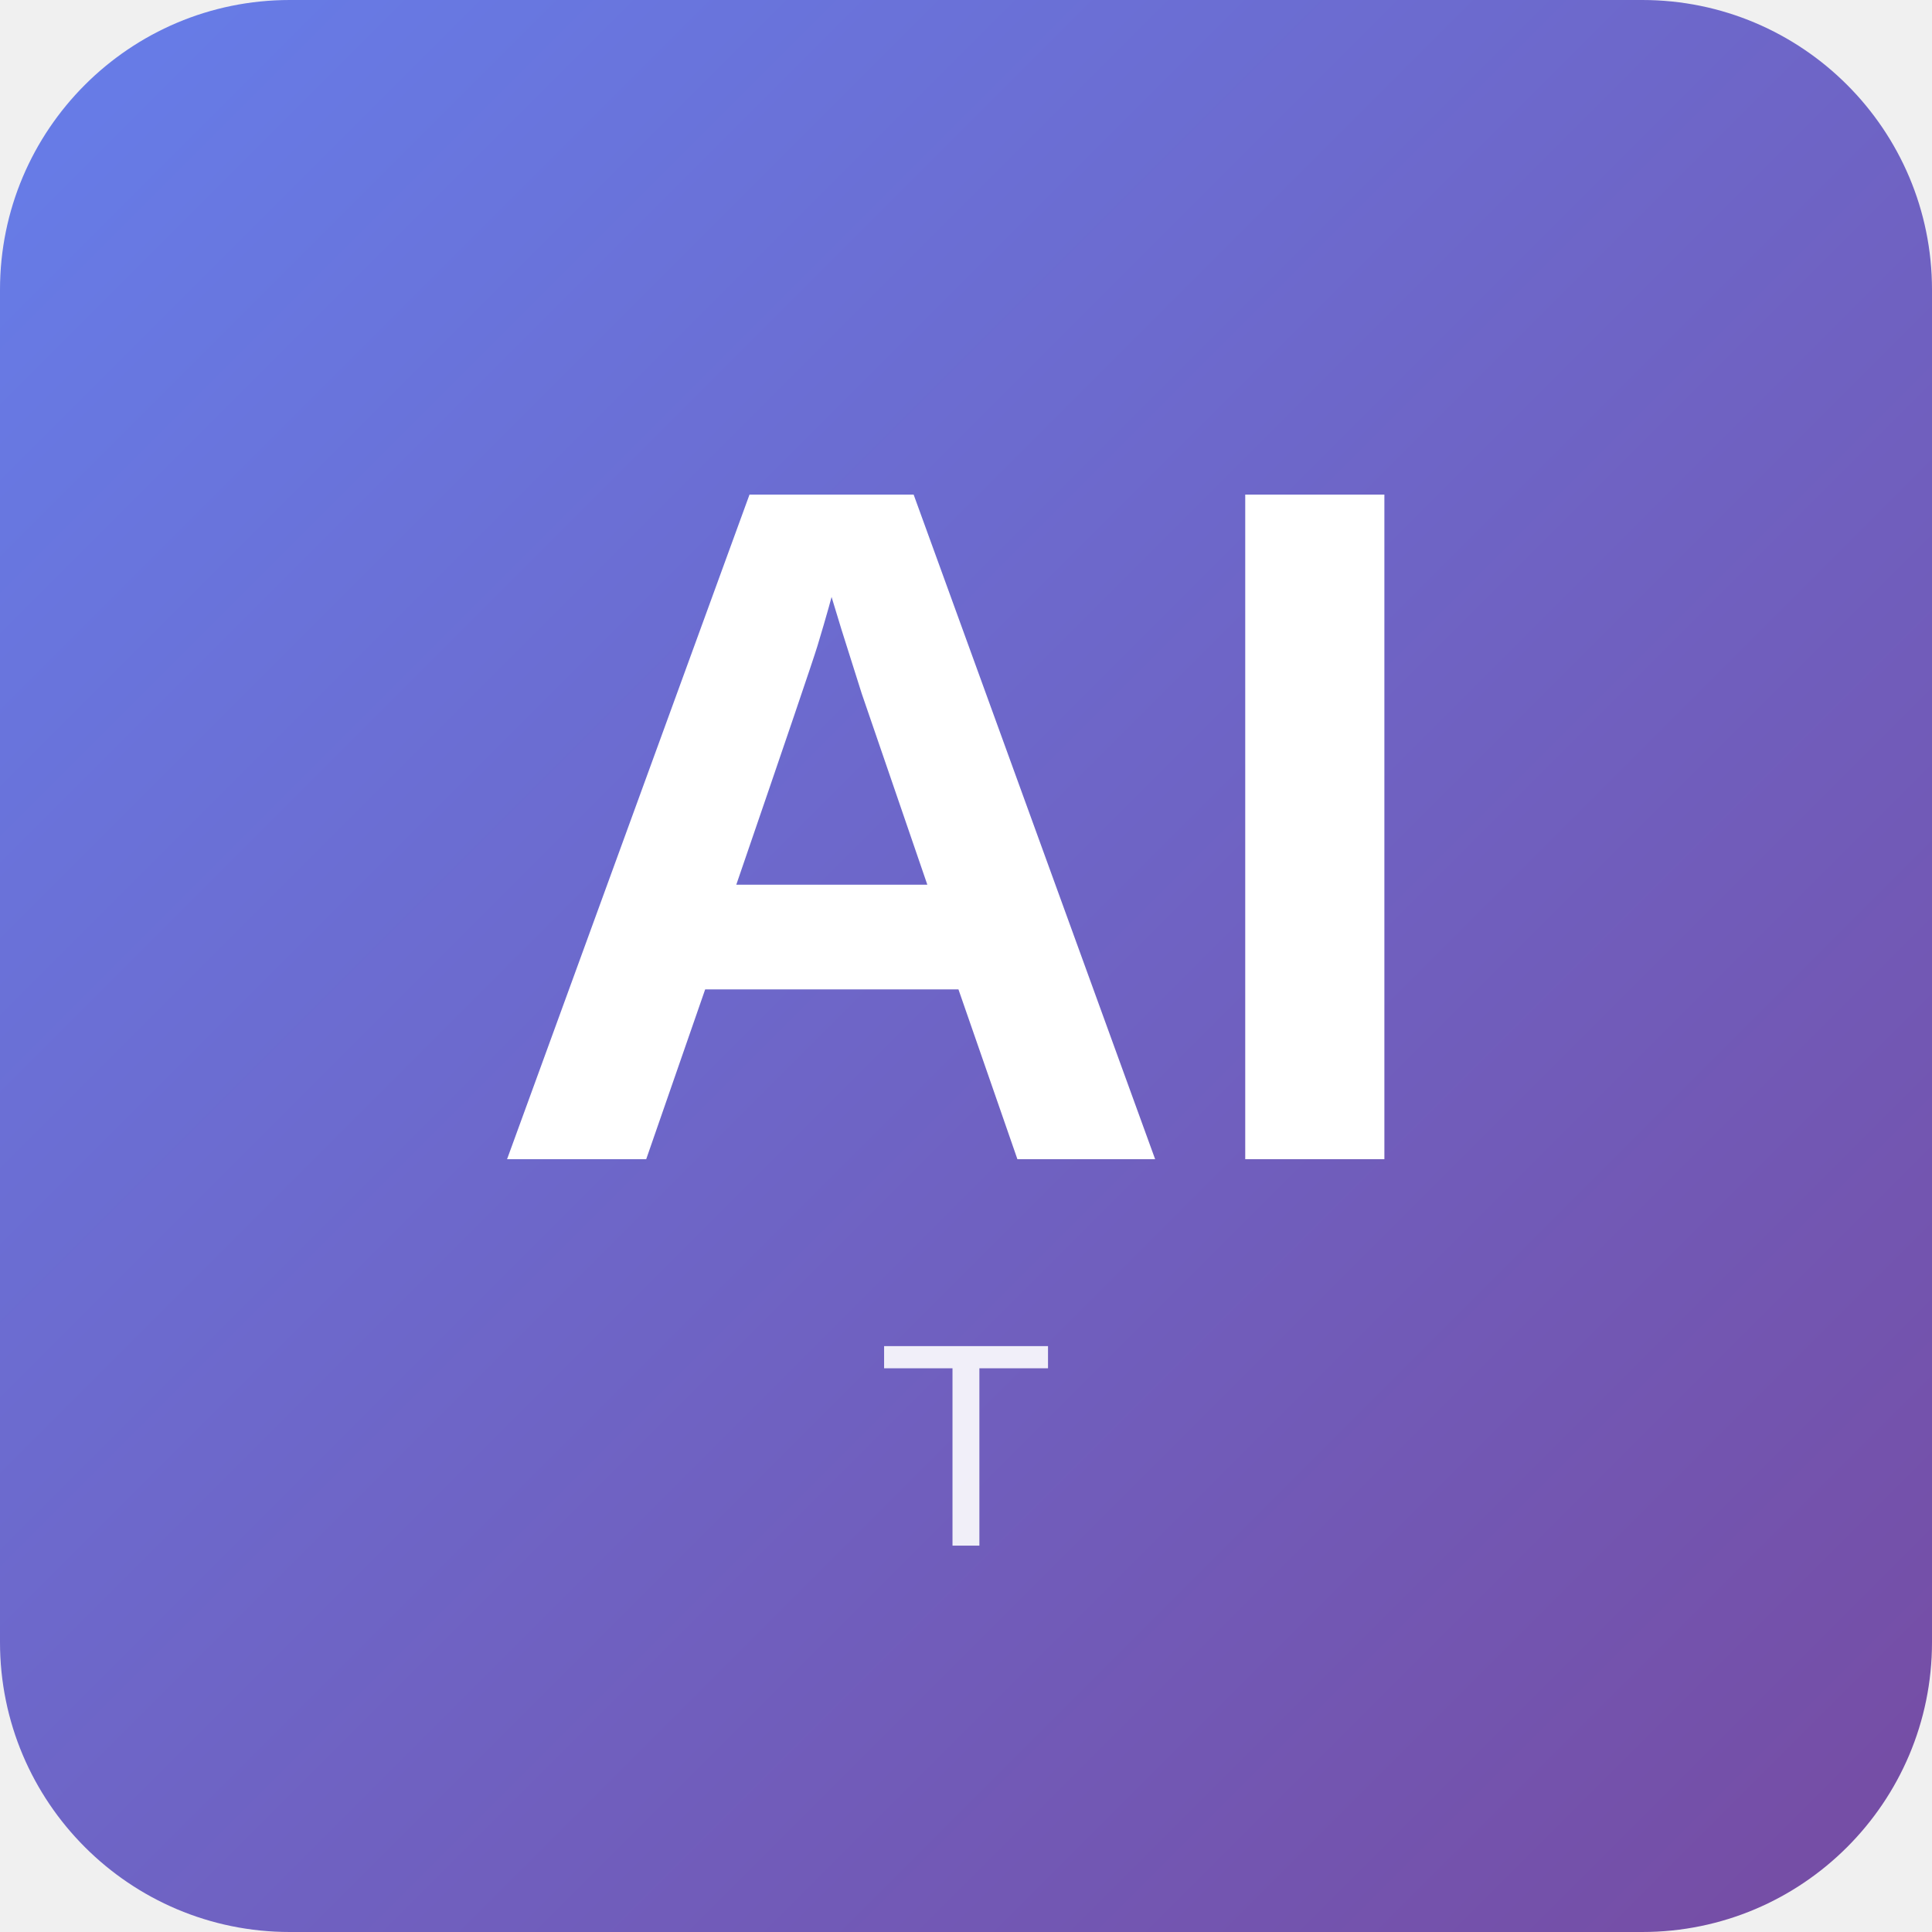
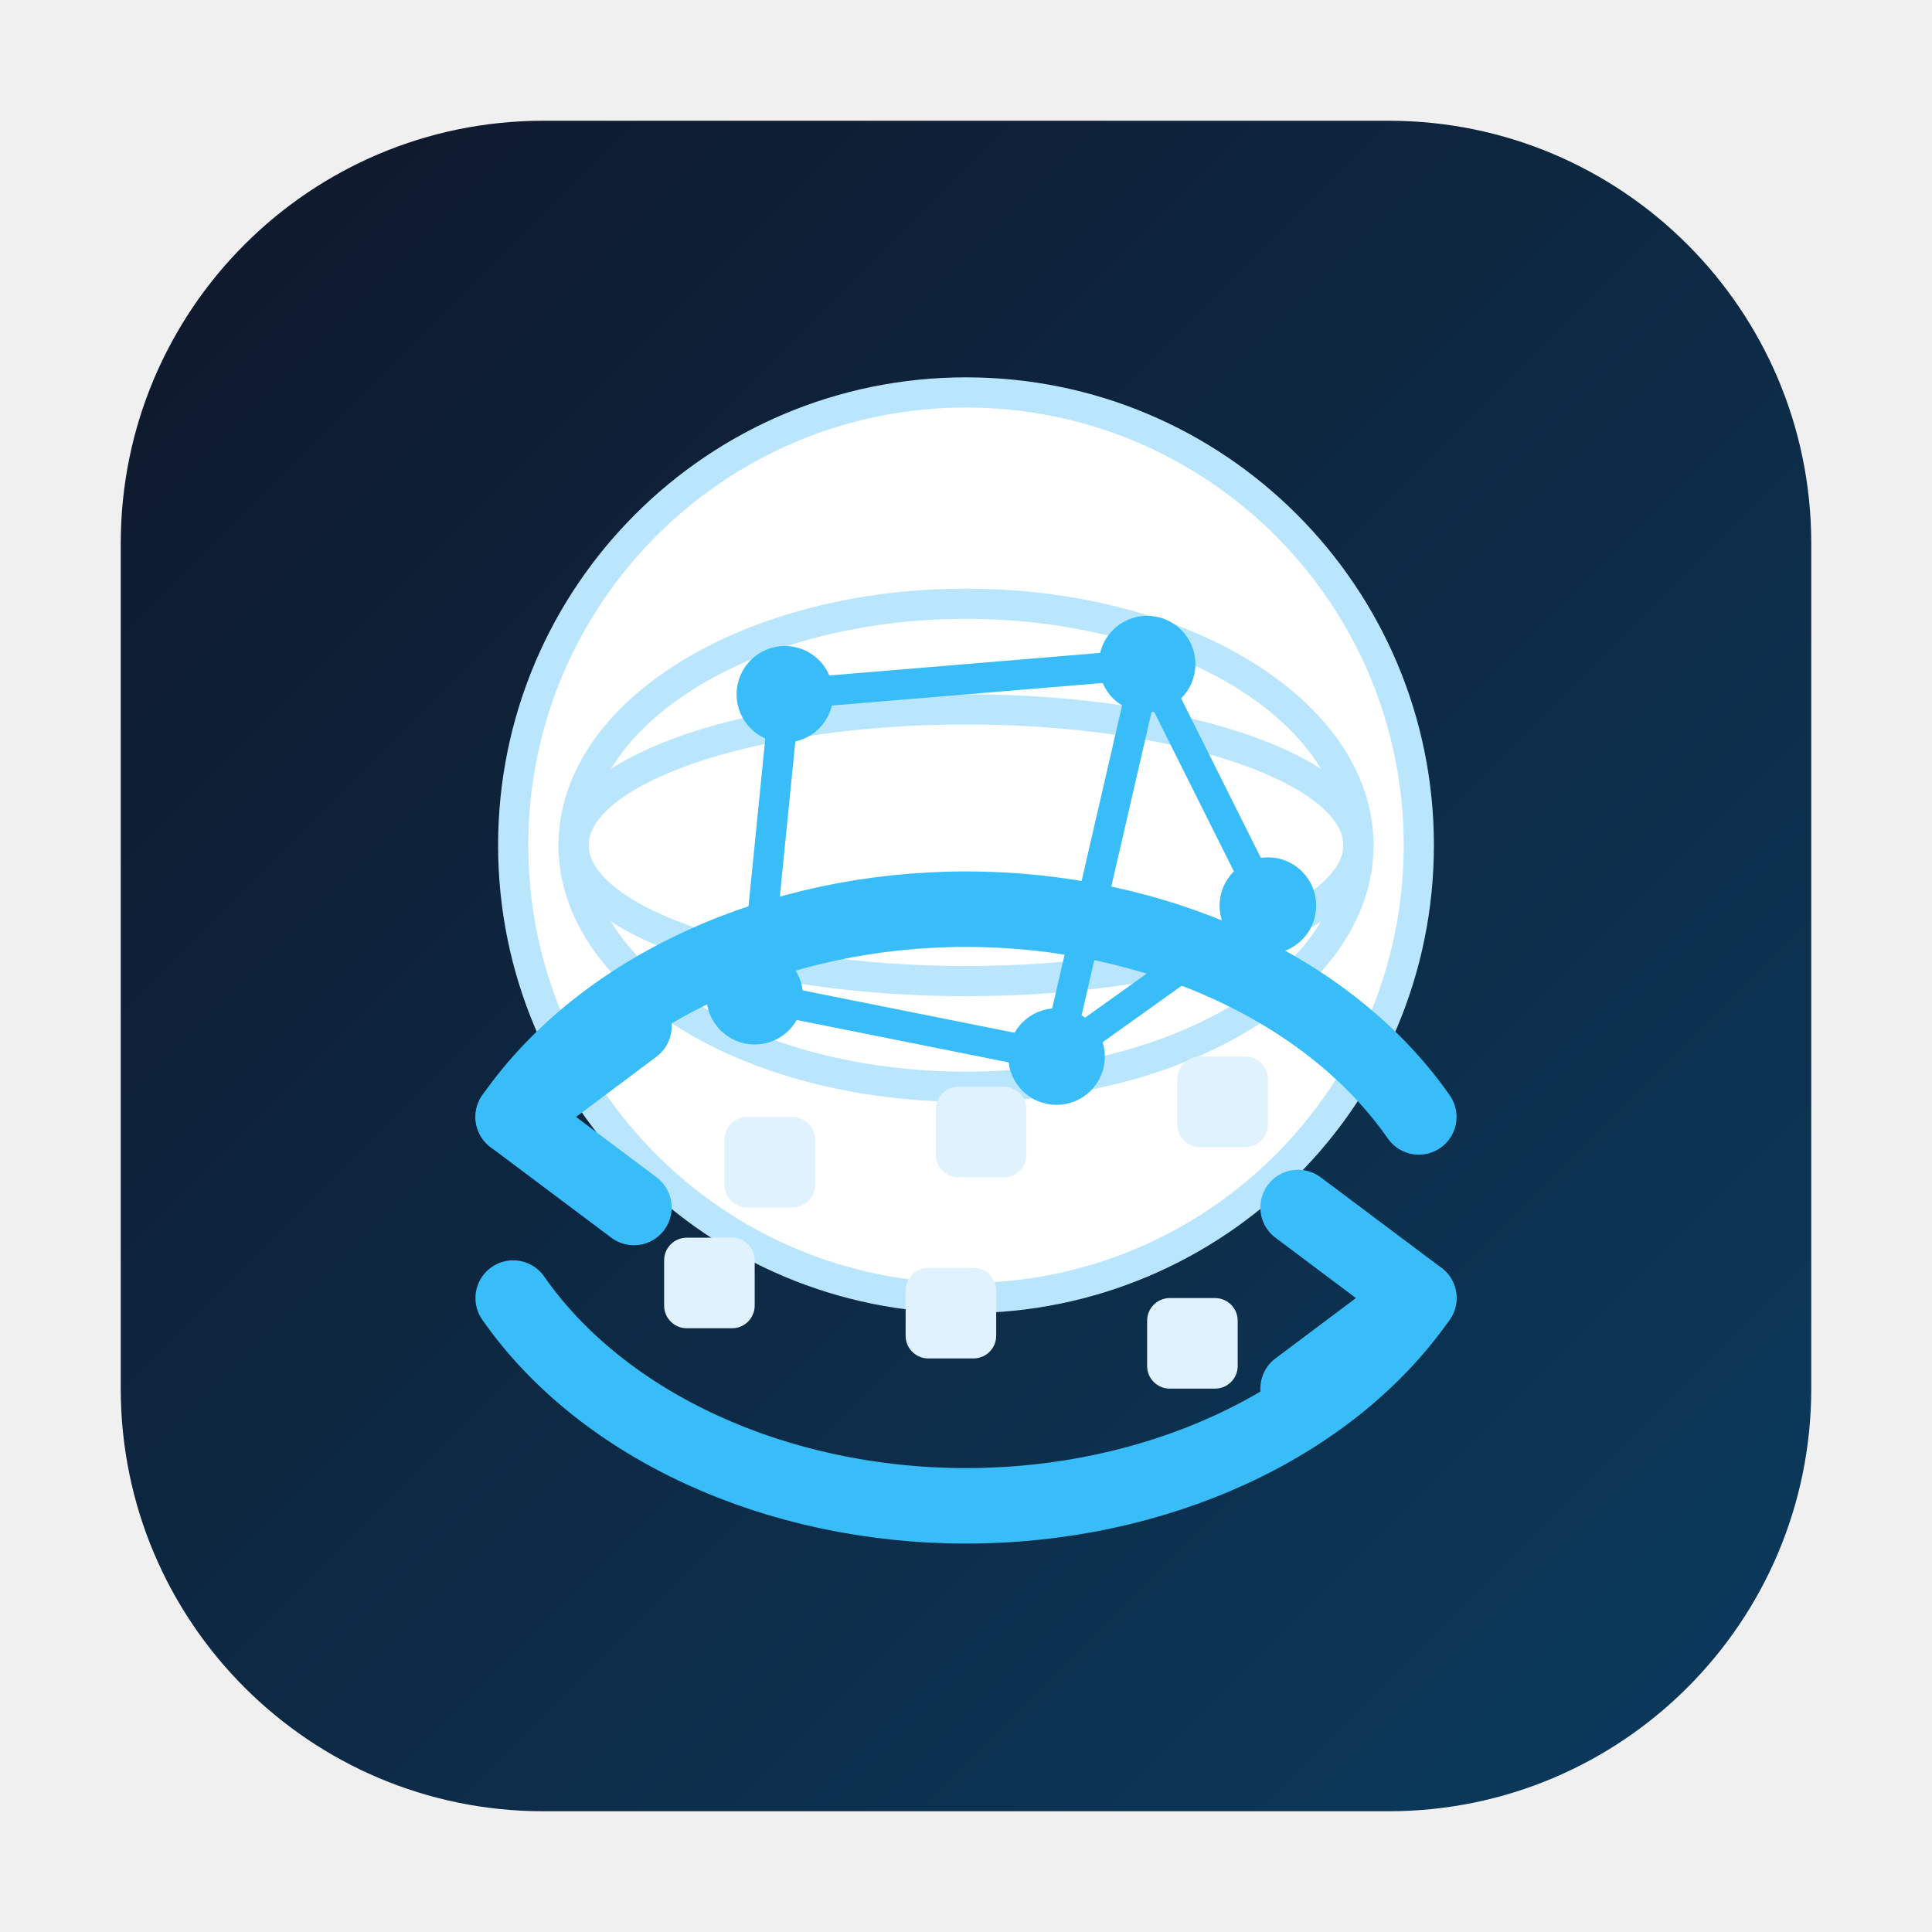
<svg xmlns="http://www.w3.org/2000/svg" width="128" height="128" viewBox="0 0 128 128">
  <defs>
-     <linearGradient id="grad" x1="0%" y1="0%" x2="100%" y2="100%">
-       <stop offset="0%" style="stop-color:#667eea;stop-opacity:1" />
-       <stop offset="100%" style="stop-color:#764ba2;stop-opacity:1" />
+     <linearGradient id="bg-128" x1="0" y1="0" x2="1" y2="1">
+       <stop offset="0%" stop-color="#0F172A" />
+       <stop offset="100%" stop-color="#0B3B5E" />
    </linearGradient>
  </defs>
-   <rect width="128" height="128" fill="url(#grad)" rx="19.2" />
-   <text x="50%" y="50%" text-anchor="middle" dy="12.8" font-family="Arial, sans-serif" font-size="64" font-weight="bold" fill="white">AI</text>
-   <text x="50%" y="75%" text-anchor="middle" dy="6.4" font-family="Arial, sans-serif" font-size="19.2" fill="white" opacity="0.9">T</text>
+   <rect x="8" y="8" width="112" height="112" rx="28" fill="url(#bg-128)" />
+   <circle cx="64" cy="56" r="30" fill="#FFFFFF" />
+   <g stroke="#BAE6FD" stroke-width="2" fill="none">
+     <ellipse cx="64" cy="56" rx="26" ry="9" />
+     <ellipse cx="64" cy="56" rx="26" ry="16" />
+     <path d="M64 26 A30 30 0 0 1 64 86" />
+     <path d="M64 26 A30 30 0 0 0 64 86" />
+   </g>
+   <g stroke="#38BDF8" stroke-width="2" stroke-linecap="round" fill="#38BDF8">
+     <circle cx="52" cy="46" r="2.2" />
+     <circle cx="76" cy="44" r="2.2" />
+     <circle cx="84" cy="60" r="2.2" />
+     <circle cx="70" cy="70" r="2.2" />
+     <circle cx="50" cy="66" r="2.2" />
+     <line x1="52" y1="46" x2="76" y2="44" />
+     <line x1="76" y1="44" x2="84" y2="60" />
+     <line x1="84" y1="60" x2="70" y2="70" />
+     <line x1="70" y1="70" x2="50" y2="66" />
+     <line x1="50" y1="66" x2="52" y2="46" />
+     <line x1="76" y1="44" x2="70" y2="70" />
+   </g>
+   <g stroke="#38BDF8" stroke-width="5" stroke-linecap="round" stroke-linejoin="round" fill="none">
+     <path d="M34 86 A34 26 0 0 0 94 86" />
+     <path d="M86 80 L94 86 L86 92" />
+     <path d="M94 74 A34 26 0 0 0 34 74" />
+     <path d="M42 68 L34 74 L42 80" />
+   </g>
+   <g fill="#E0F2FE">
+     <rect x="44" y="82" width="6" height="6" rx="1.5" />
+     <rect x="60" y="84" width="6" height="6" rx="1.5" />
+     <rect x="76" y="86" width="6" height="6" rx="1.5" />
+     <rect x="78" y="70" width="6" height="6" rx="1.5" />
+     <rect x="62" y="72" width="6" height="6" rx="1.5" />
+     <rect x="48" y="74" width="6" height="6" rx="1.5" />
+   </g>
</svg>
